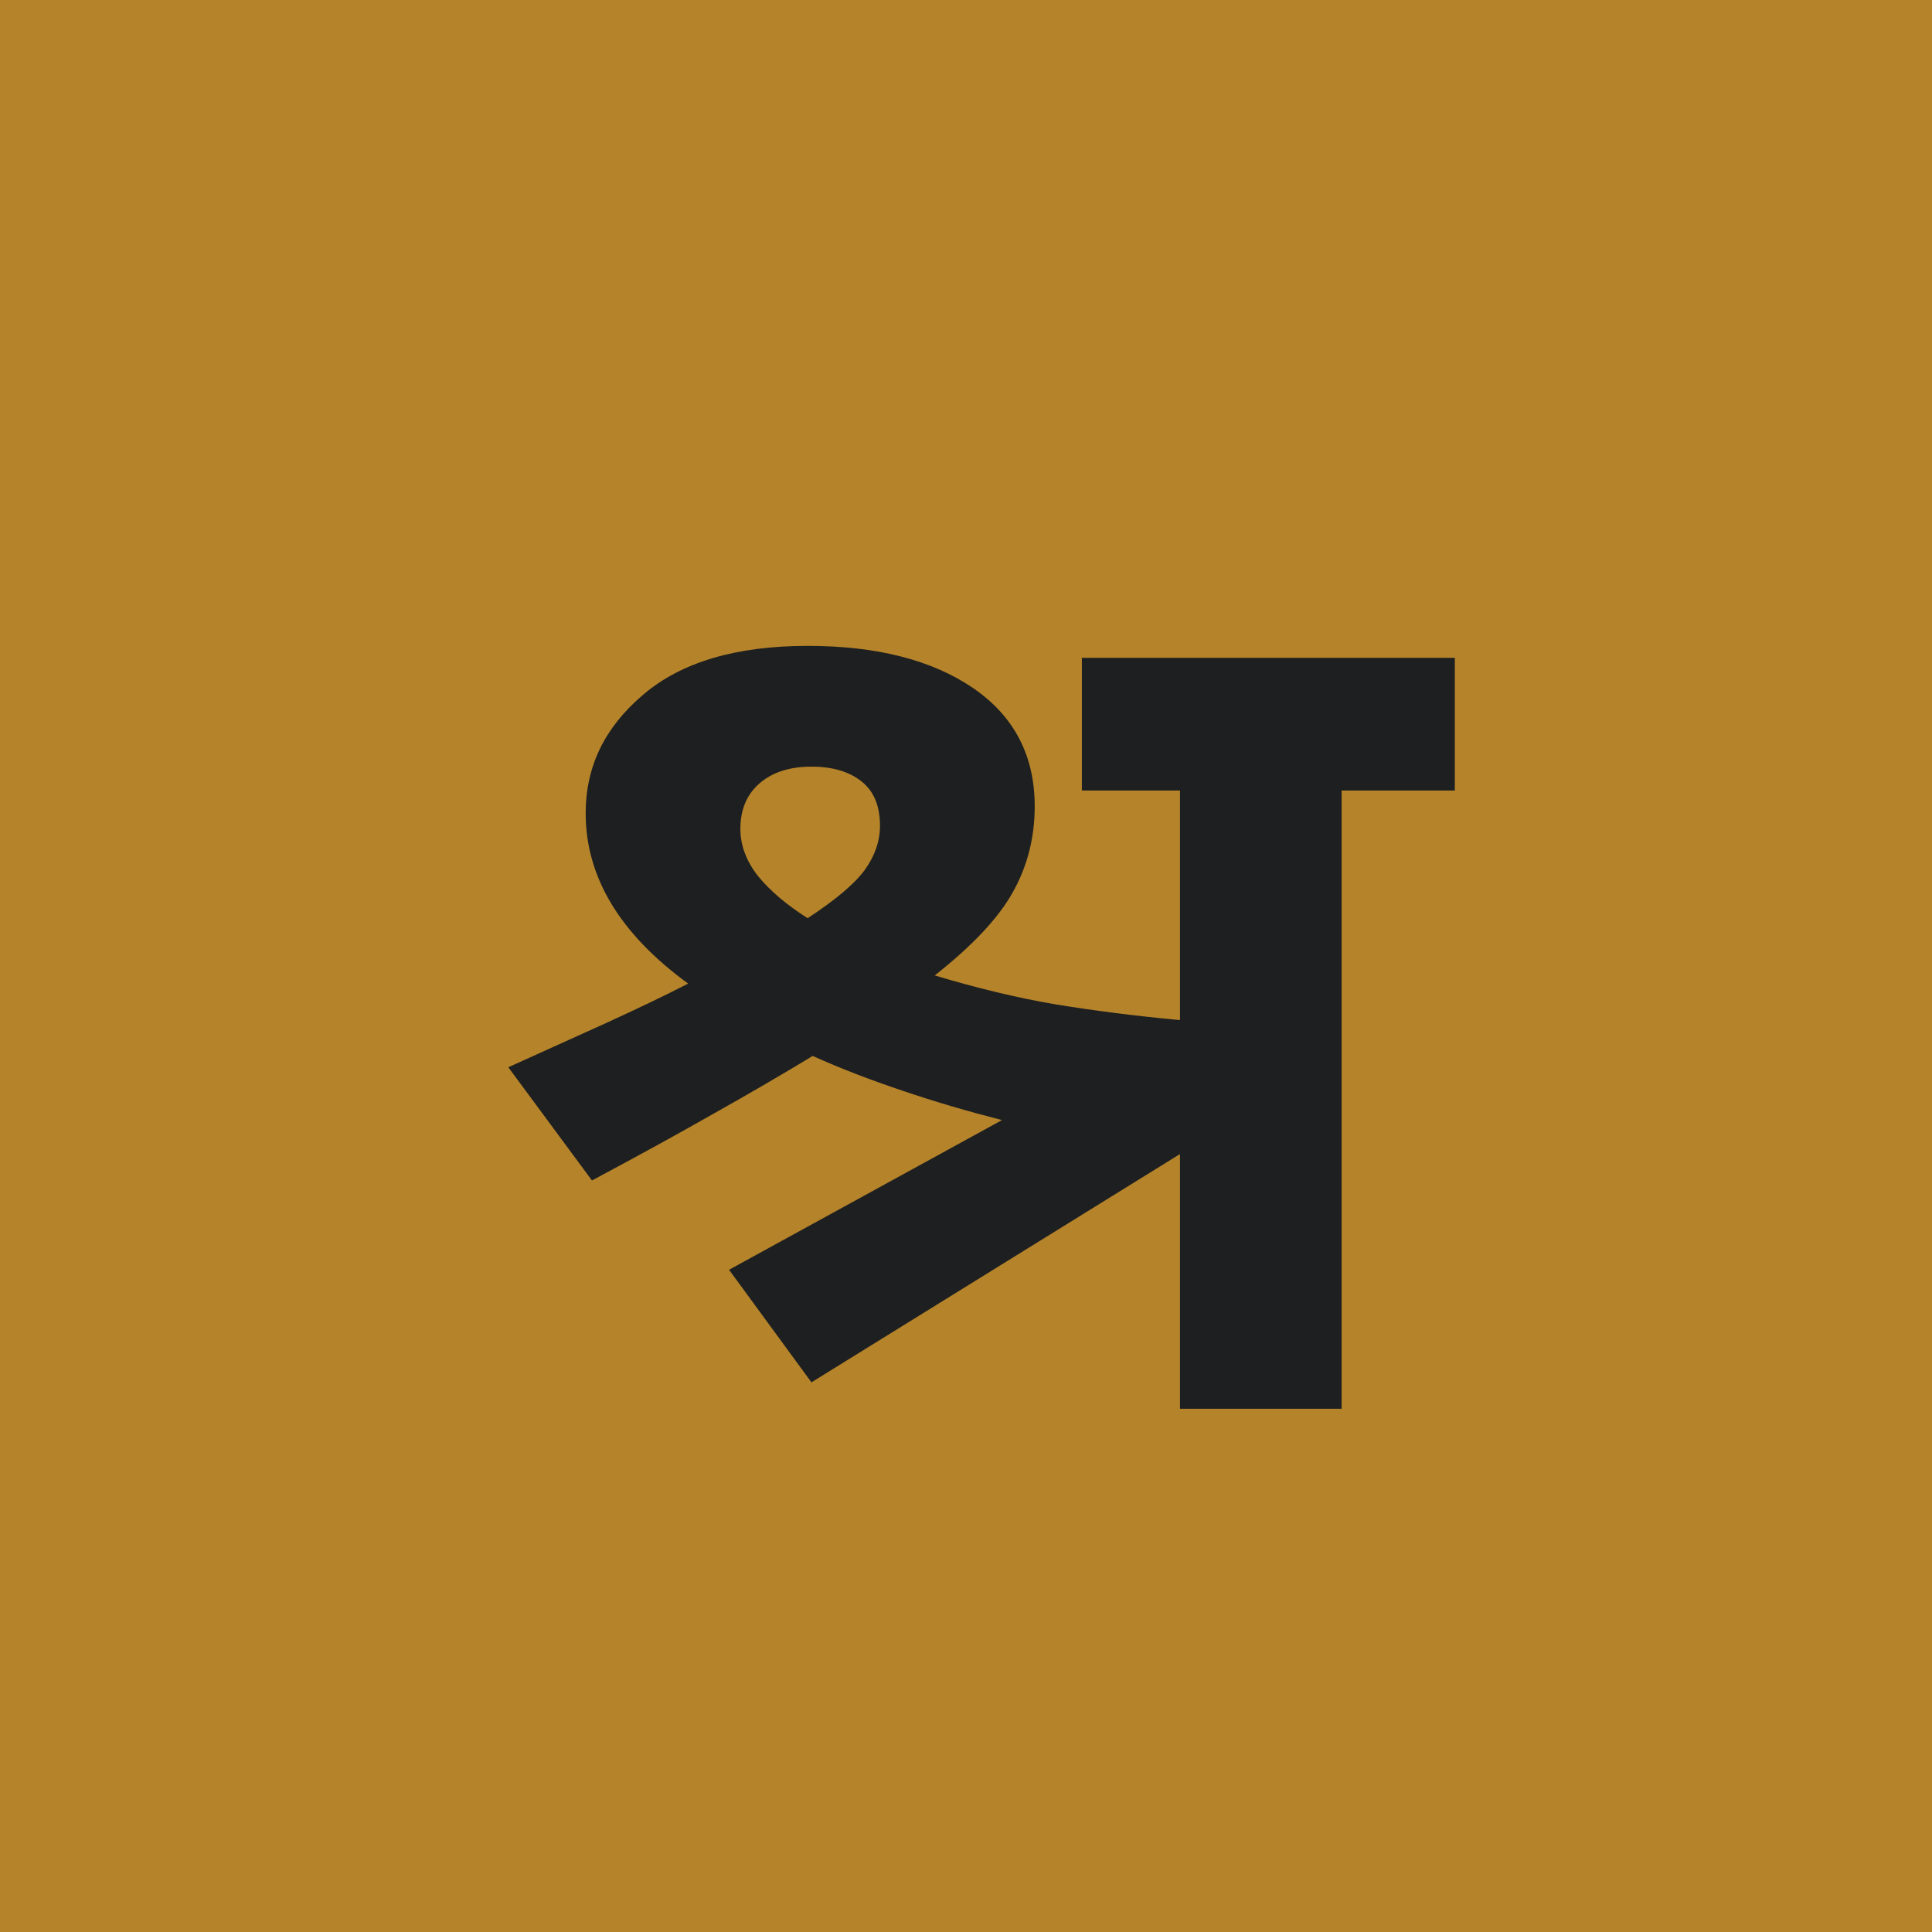
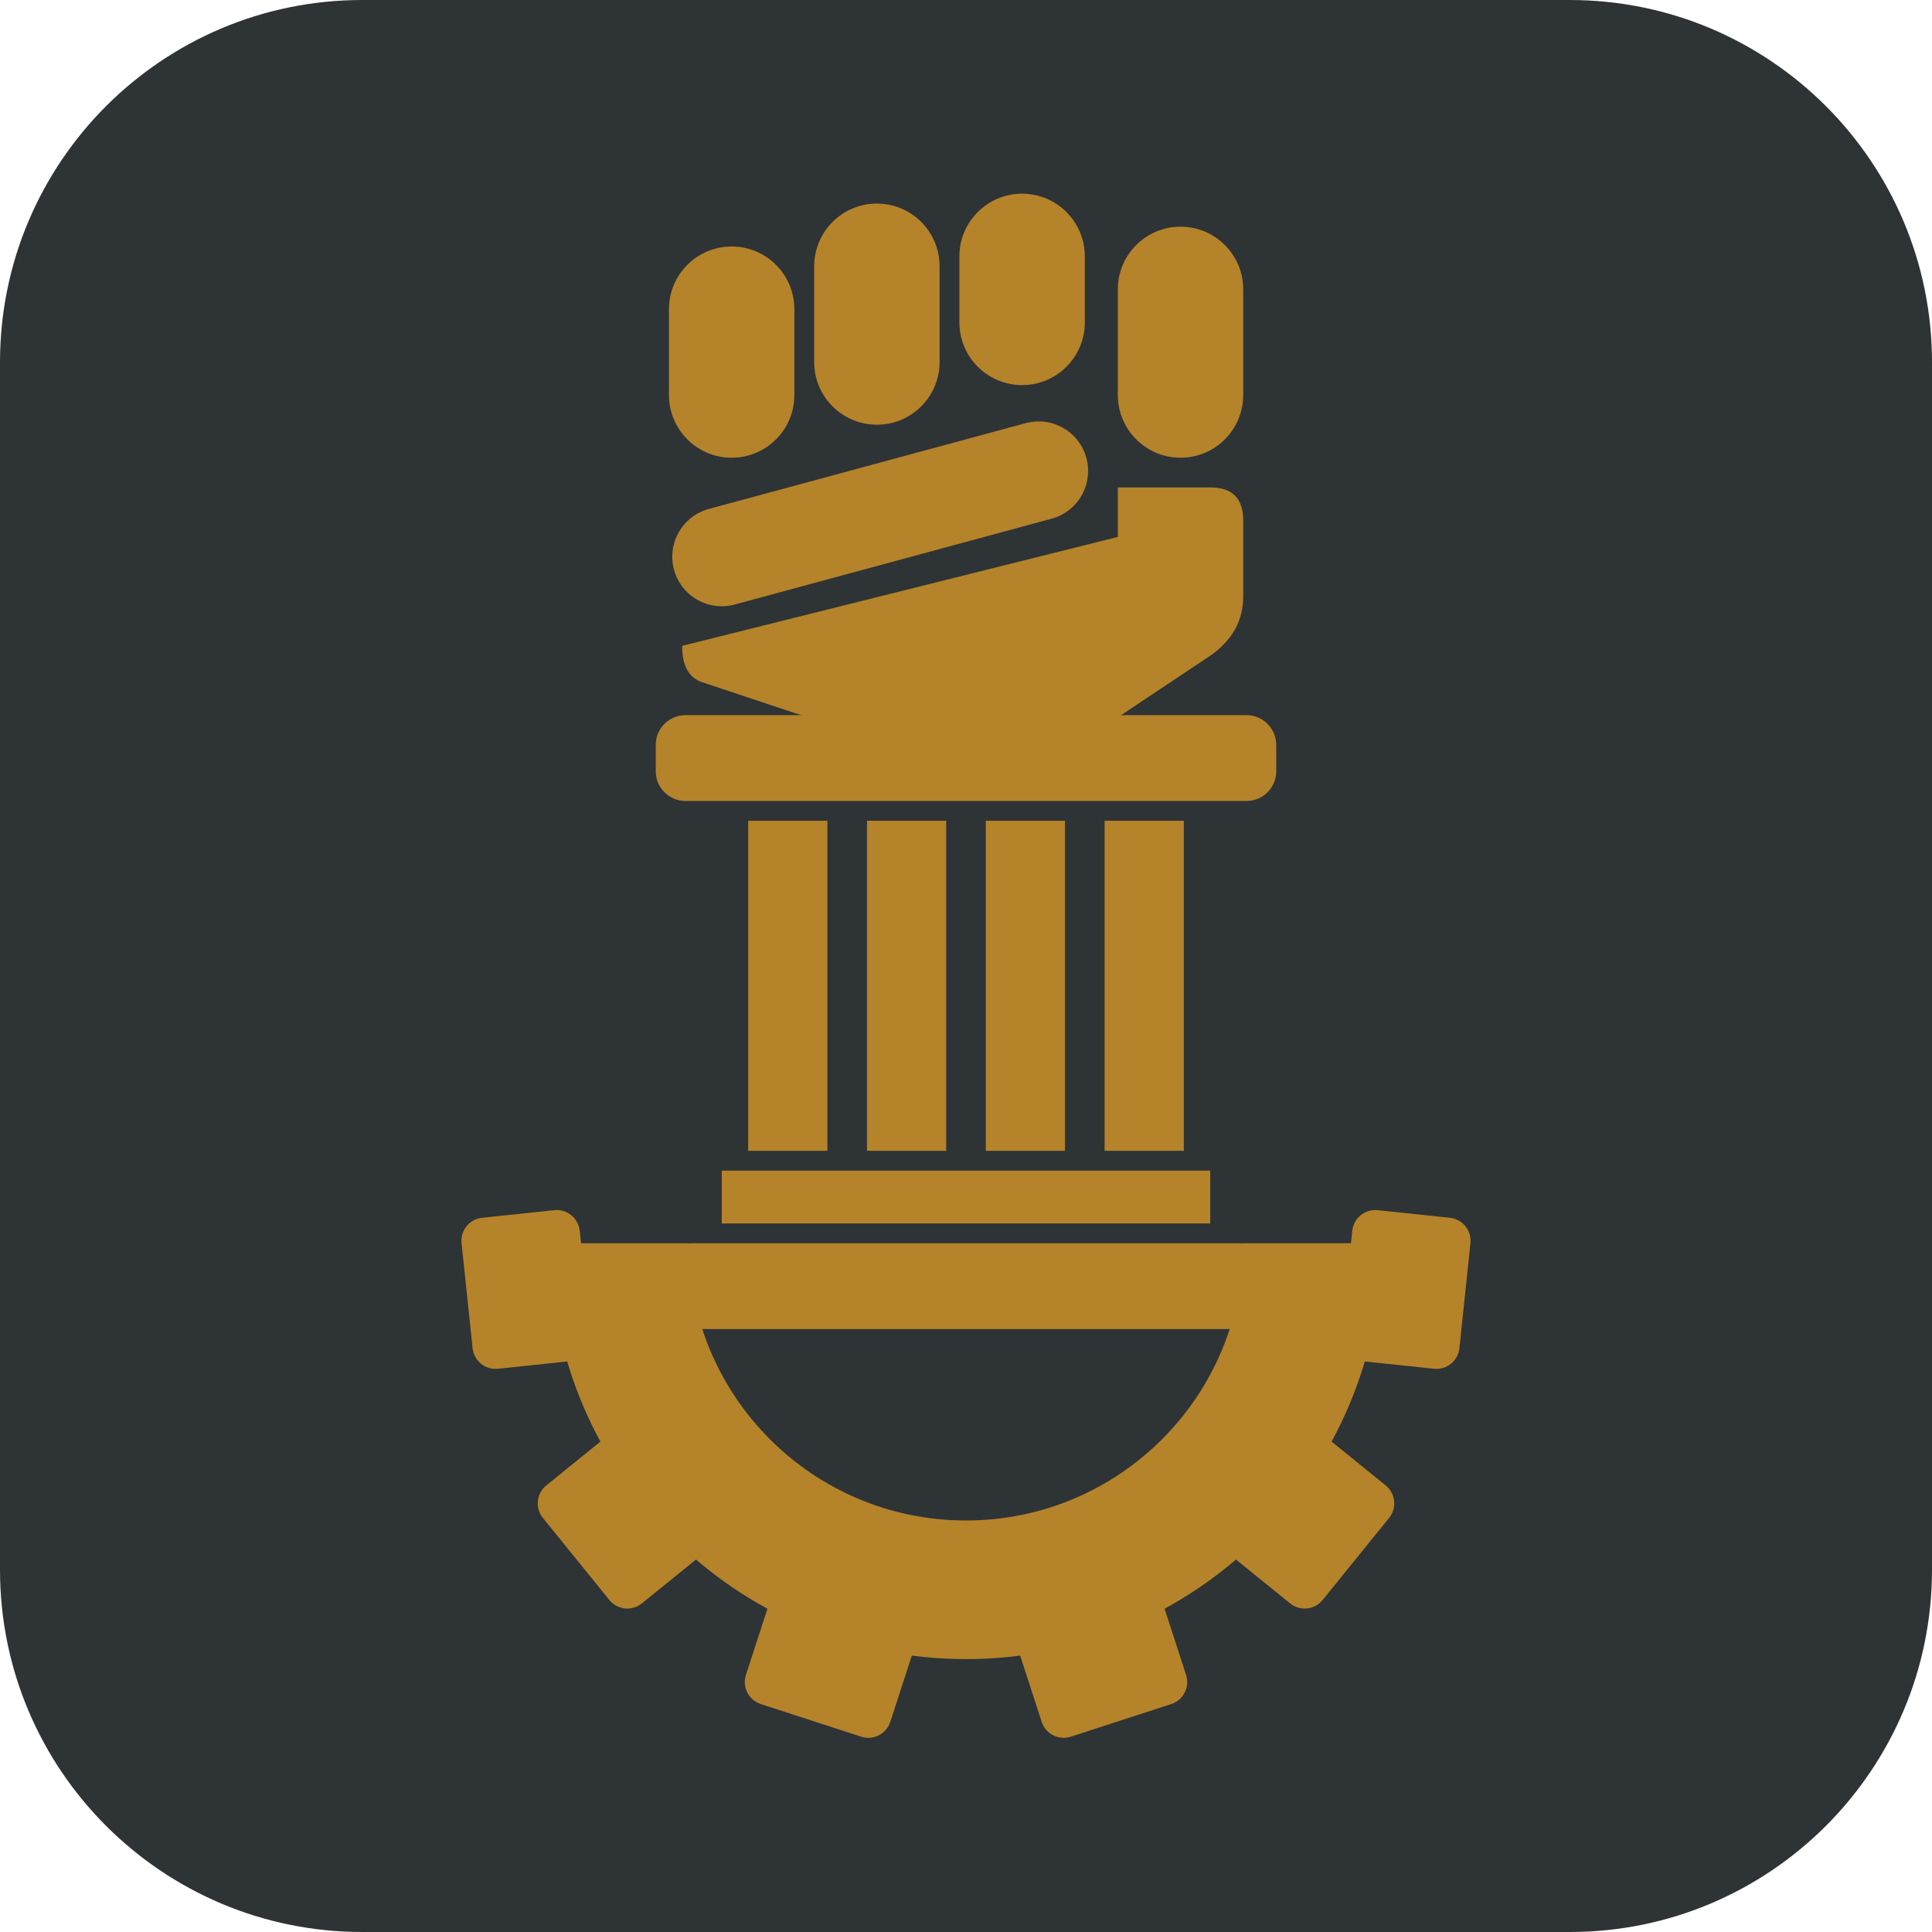
<svg xmlns="http://www.w3.org/2000/svg" viewBox="0 0 48 48">
-   <rect width="48" height="48" fill="#b5832a" />
-   <text x="24" y="35" text-anchor="middle" font-size="30" font-weight="800" font-family="Mukta, 'Kohinoor Devanagari', 'Noto Sans Devanagari', 'Devanagari Sangam MN', sans-serif" fill="#1d1f20">श्र</text>
+   <rect width="48" height="48" rx="9" fill="#2e3336" />
+   <g transform="translate(4.32 4.32) scale(.82)">
+     <g fill="#b5832a">
+       <path d="M36.6 32.4A12.6 12.6 0 0 1 11.4 32.4H15.6A8.4 8.4 0 0 0 32.4 32.4Z" />
+       <rect x="-2.3" y="11.6" width="4.6" height="3.6" rx=".7" transform="translate(24 32.4) rotate(-84)" />
+       <rect x="-2.3" y="11.6" width="4.6" height="3.6" rx=".7" transform="translate(24 32.4) rotate(-51)" />
+       <rect x="-2.3" y="11.6" width="4.6" height="3.6" rx=".7" transform="translate(24 32.4) rotate(-18)" />
+       <rect x="-2.3" y="11.6" width="4.6" height="3.6" rx=".7" transform="translate(24 32.4) rotate(18)" />
+       <rect x="-2.3" y="11.6" width="4.6" height="3.6" rx=".7" transform="translate(24 32.4) rotate(51)" />
+       <rect x="-2.3" y="11.6" width="4.6" height="3.6" rx=".7" transform="translate(24 32.4) rotate(84)" />
+       <rect x="14.6" y="16.4" width="18.8" height="2.6" rx=".9" />
+       <rect x="17.4" y="19.6" width="2.4" height="10" />
+       <rect x="21" y="19.6" width="2.4" height="10" />
+       <rect x="24.6" y="19.6" width="2.4" height="10" />
+       <rect x="28.2" y="19.6" width="2.4" height="10" />
+       <rect x="16.6" y="30.2" width="14.8" height="1.6" />
+       <rect x="15" y="32.4" width="18" height="2.6" rx=".7" />
+       <rect x="15" y="2.2" width="3.8" height="6.4" rx="1.9" />
+       <rect x="19.4" y="0.9" width="3.8" height="6.7" rx="1.9" />
+       <rect x="23.8" y="0.6" width="3.8" height="5.8" rx="1.9" />
+       <rect x="28.6" y="1.6" width="3.8" height="7.0" rx="1.9" />
+       <path d="M16.6 11.6L26.2 9" stroke="#b5832a" stroke-width="3" stroke-linecap="round" />
+       <path d="M15.4 14.3L28.6 11V9.5H31.4Q32.4 9.5 32.4 10.5V12.8Q32.4 13.9 31.4 14.6L28.4 16.6H19.6L16 15.4Q15.4 15.2 15.4 14.3Z" />
+     </g>
+   </g>
</svg>
